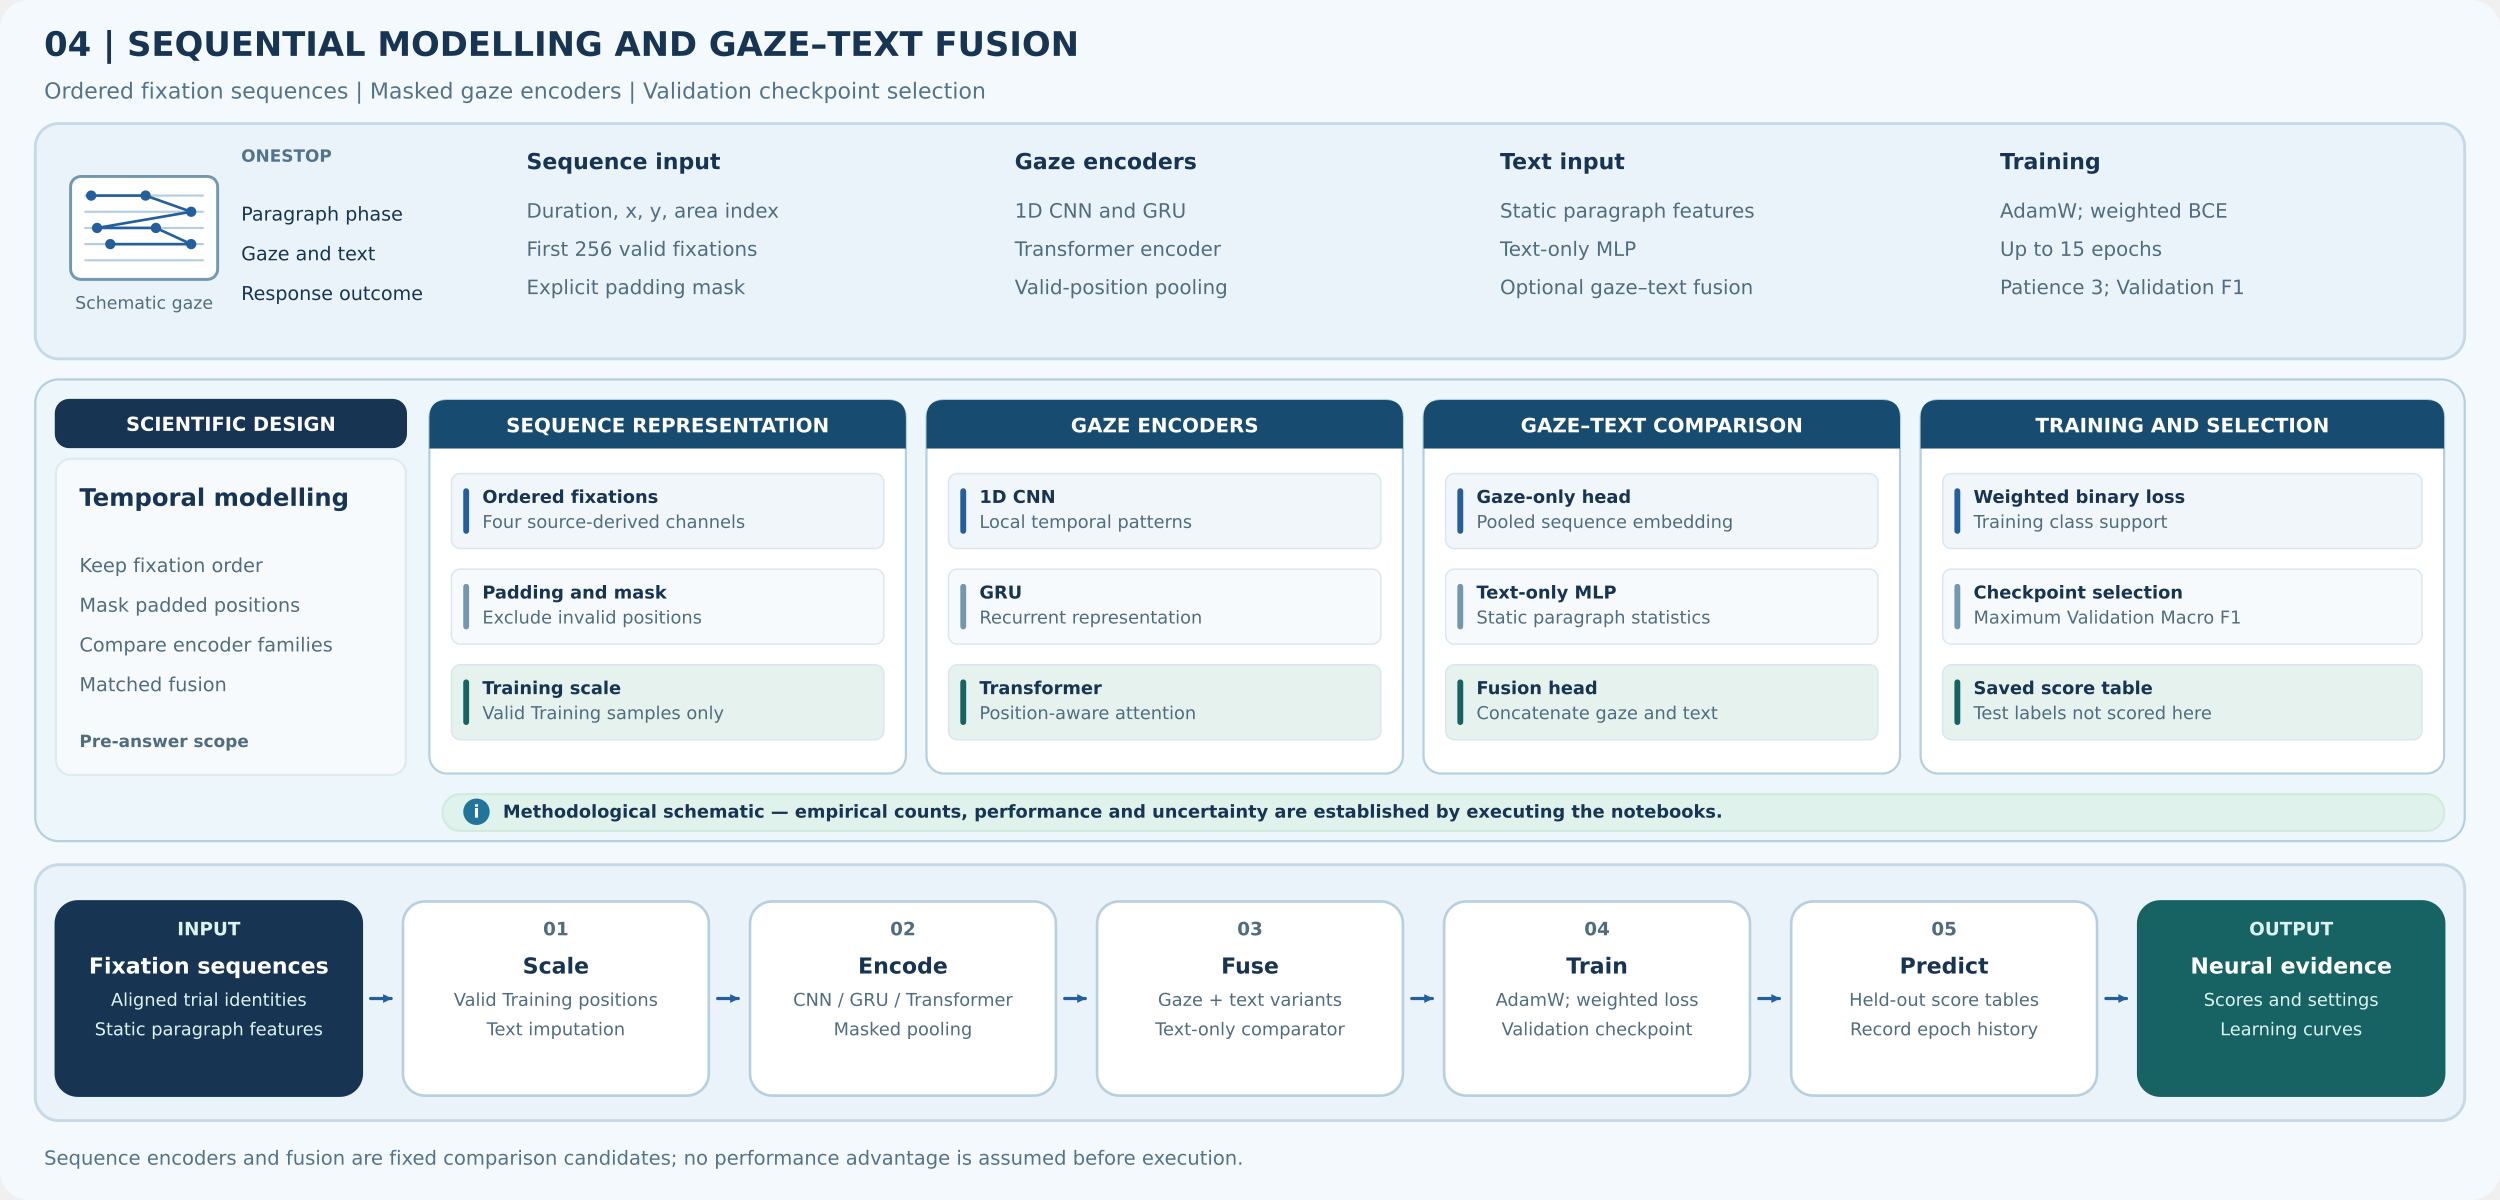
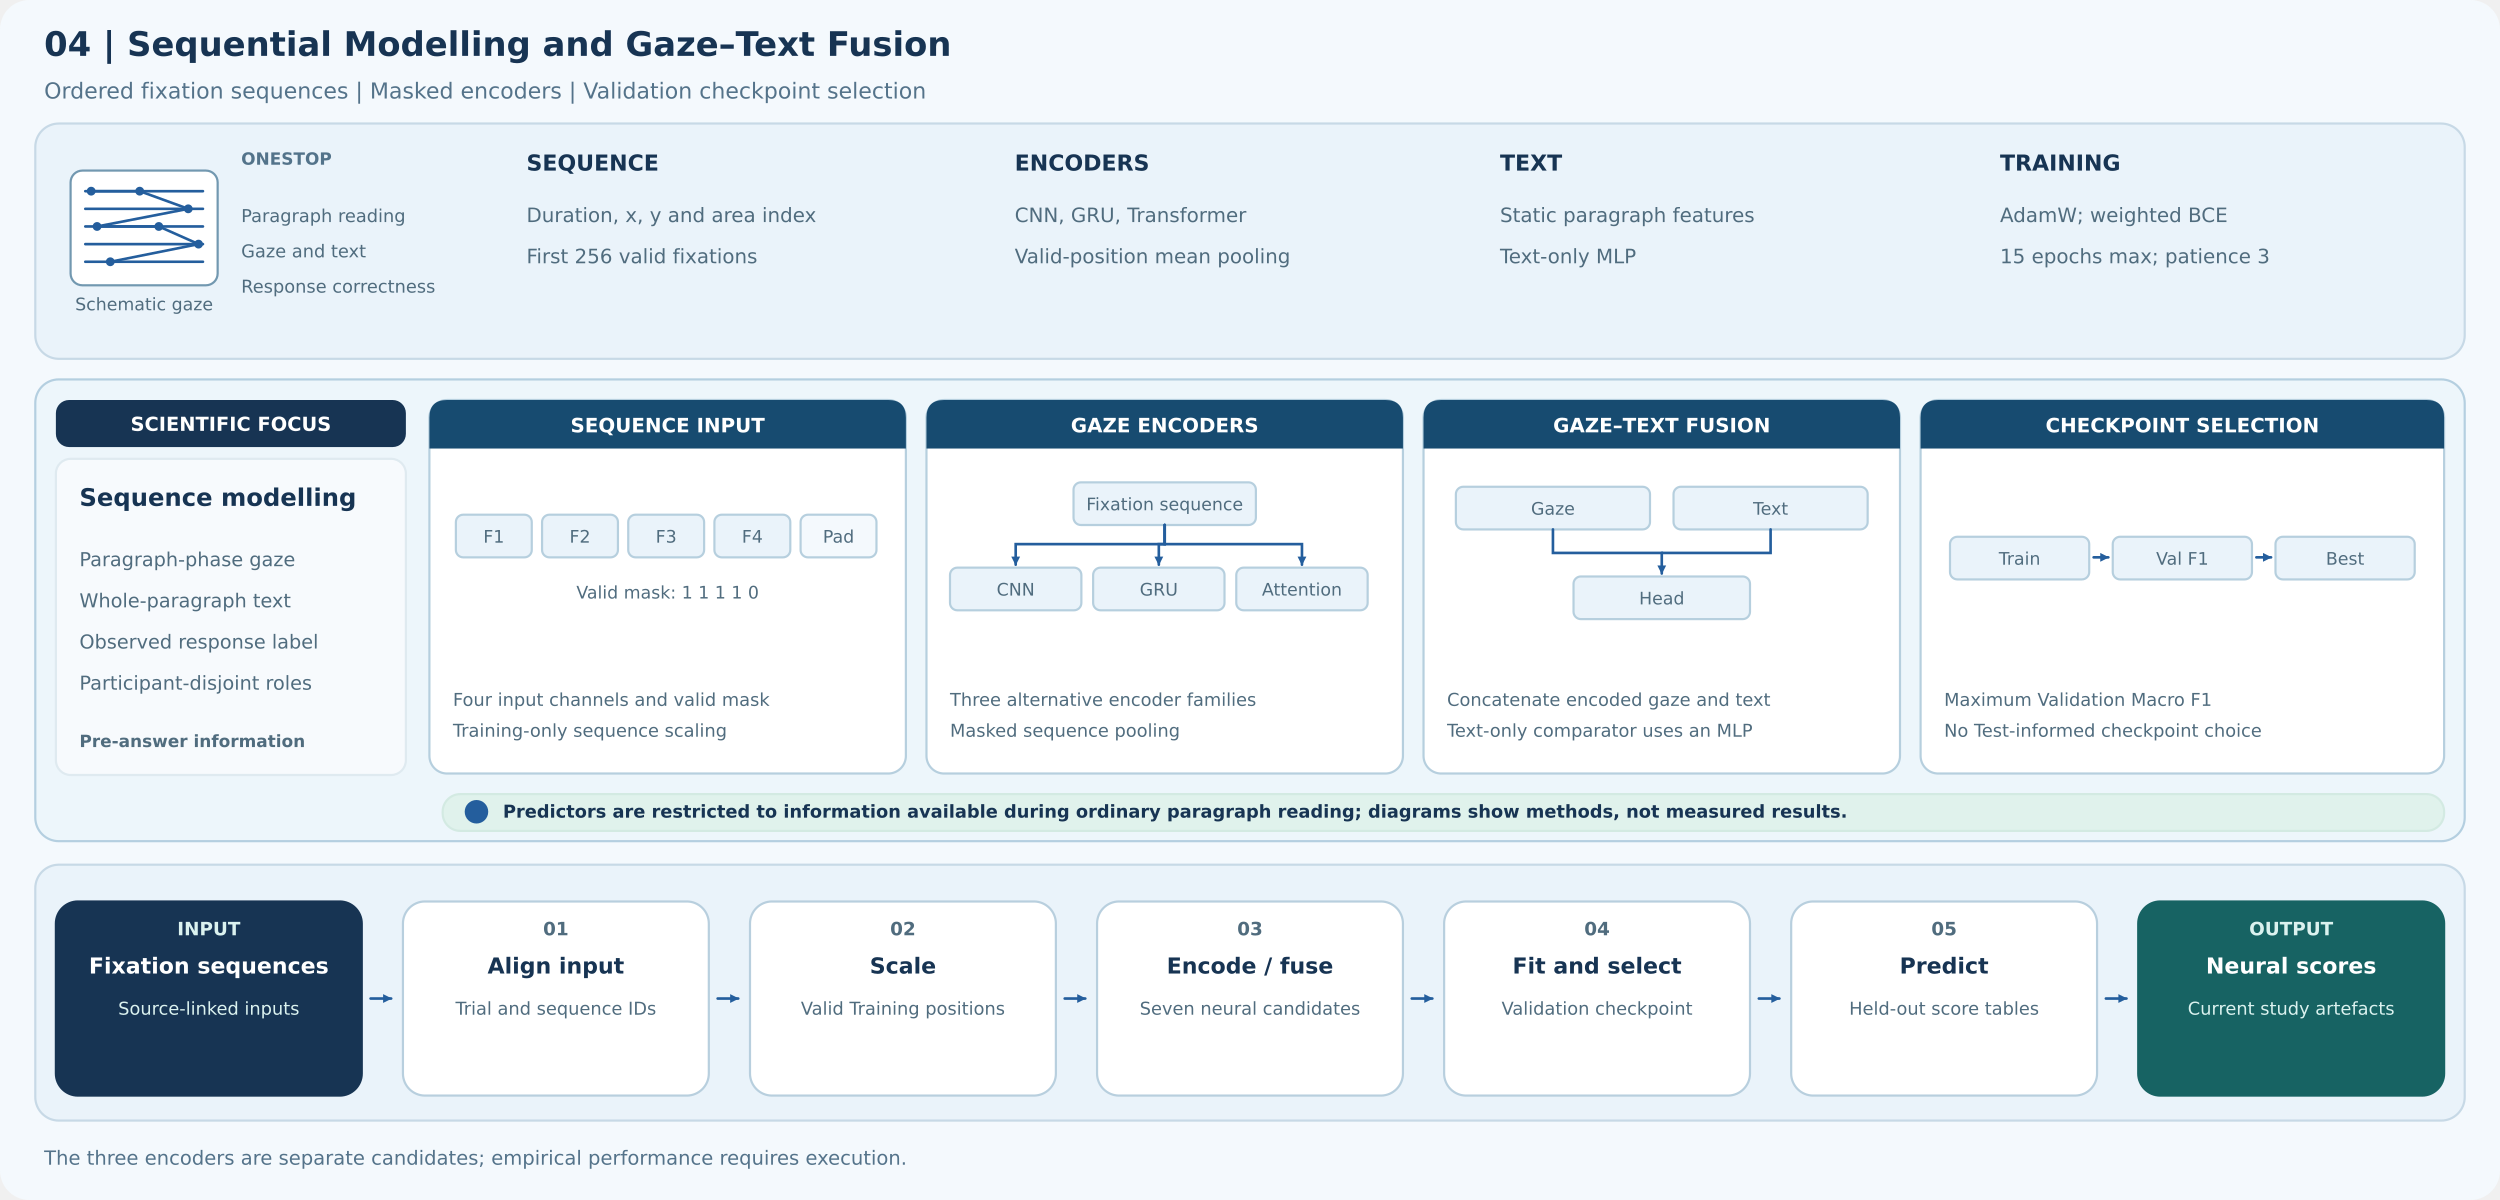
<svg xmlns="http://www.w3.org/2000/svg" width="1700" height="816" viewBox="0 0 1700 816" role="img" aria-labelledby="title desc">
  <defs>
    <marker id="arr" markerUnits="userSpaceOnUse" markerWidth="6" markerHeight="6" refX="5.5" refY="3" orient="auto">
      <path d="M0 0 L6 3 L0 6 Z" fill="#245E9D" />
    </marker>
  </defs>
-   <style>text{font-family:DejaVu Sans,Arial,sans-serif}.title{font-size:23px;font-weight:700;fill:#173453}.sub{font-size:15px;fill:#54738A}.source{font-size:11.5px;font-weight:700;fill:#53738A}.source-label{font-size:13px;fill:#173453}.context{font-size:15px;font-weight:700;fill:#173453}.context-body{font-size:13.5px;fill:#506C7E}.section{font-size:13.2px;font-weight:700;fill:#FFFFFF}.focus{font-size:16.5px;font-weight:700;fill:#173453}.focus-body{font-size:13.1px;fill:#506C7E}.qual{font-size:11.5px;font-weight:700;fill:#506C7E}.panel{font-size:13.5px;font-weight:700;fill:#FFFFFF}.body{font-size:12.1px;fill:#506C7E}.chart{font-size:11.8px;fill:#506C7E}.note{font-size:12.1px;font-weight:700;fill:#173453}.node-id{font-size:12.5px;font-weight:700;fill:#506C7E}.node-title{font-size:15px;font-weight:700;fill:#173453}.node-body{font-size:12.1px;fill:#506C7E}.terminal-id{font-size:12.5px;font-weight:700;fill:#DBF2EF}.terminal-title{font-size:15px;font-weight:700;fill:#FFFFFF}.terminal-body{font-size:12.1px;fill:#DBF2EF}.footer{font-size:13.3px;fill:#54738A}</style>
+   <style>text{font-family:DejaVu Sans,Arial,sans-serif}.title{font-size:23px;font-weight:700;fill:#173453}.sub{font-size:15px;fill:#54738A}.source{font-size:11.5px;font-weight:700;fill:#53738A}.context{font-size:15px;font-weight:700;fill:#173453}.context-body{font-size:13.5px;fill:#506C7E}.section{font-size:13.2px;font-weight:700;fill:#FFFFFF}.focus{font-size:16.5px;font-weight:700;fill:#173453}.focus-body{font-size:13.1px;fill:#506C7E}.qual{font-size:11.5px;font-weight:700;fill:#506C7E}.panel{font-size:13.5px;font-weight:700;fill:#FFFFFF}.body{font-size:12.1px;fill:#506C7E}.chart{font-size:11.8px;fill:#506C7E}.note{font-size:12.1px;font-weight:700;fill:#173453}.node-id{font-size:12.5px;font-weight:700;fill:#506C7E}.node-title{font-size:15px;font-weight:700;fill:#173453}.node-body{font-size:12.1px;fill:#506C7E}.terminal-id{font-size:12.5px;font-weight:700;fill:#DBF2EF}.terminal-title{font-size:15px;font-weight:700;fill:#FFFFFF}.terminal-body{font-size:12.1px;fill:#DBF2EF}.footer{font-size:13.3px;fill:#54738A}</style>
  <rect x="0" y="0" width="1700" height="816" rx="20" fill="#F4F9FD" stroke="none" stroke-width="1.5" />
  <g id="band-0-header">
-     <text x="30" y="38" class="title" text-anchor="start">04 | SEQUENTIAL MODELLING AND GAZE–TEXT FUSION</text>
-     <text x="30" y="67" class="sub" text-anchor="start">Ordered fixation sequences | Masked gaze encoders | Validation checkpoint selection</text>
+     <text x="30" y="38" class="title" text-anchor="start">04 | Sequential Modelling and Gaze–Text Fusion</text>
+     <text x="30" y="67" class="sub" text-anchor="start">Ordered fixation sequences | Masked encoders | Validation checkpoint selection</text>
  </g>
  <g id="band-1-context">
-     <rect x="24" y="84" width="1652" height="160" rx="16" fill="#EAF3FA" stroke="#C7D9E6" stroke-width="2" />
+     <rect x="24" y="84" width="1652" height="160" rx="16" fill="#EAF3FA" stroke="#C7D9E6" stroke-width="1.5" />
    <g id="source">
-       <rect x="48" y="120" width="100" height="70" rx="7" fill="#FFFFFF" stroke="#7298B0" stroke-width="2" />
-       <path d="M58 133H138" fill="none" stroke="#B6CFDE" stroke-width="1.5" stroke-linecap="round" stroke-linejoin="round" />
-       <path d="M58 144H138" fill="none" stroke="#B6CFDE" stroke-width="1.5" stroke-linecap="round" stroke-linejoin="round" />
-       <path d="M58 155H138" fill="none" stroke="#B6CFDE" stroke-width="1.5" stroke-linecap="round" stroke-linejoin="round" />
-       <path d="M58 166H138" fill="none" stroke="#B6CFDE" stroke-width="1.5" stroke-linecap="round" stroke-linejoin="round" />
-       <path d="M58 177H138" fill="none" stroke="#B6CFDE" stroke-width="1.5" stroke-linecap="round" stroke-linejoin="round" />
-       <path d="M62 133L99 133L130 144L66 155L106 155L130 166L75 166" fill="none" stroke="#245E9D" stroke-width="1.8" stroke-linecap="round" stroke-linejoin="round" />
-       <circle cx="62" cy="133" r="3.5" fill="#245E9D" />
-       <circle cx="99" cy="133" r="3.5" fill="#245E9D" />
-       <circle cx="130" cy="144" r="3.5" fill="#245E9D" />
-       <circle cx="66" cy="155" r="3.5" fill="#245E9D" />
-       <circle cx="106" cy="155" r="3.5" fill="#245E9D" />
-       <circle cx="130" cy="166" r="3.5" fill="#245E9D" />
-       <circle cx="75" cy="166" r="3.5" fill="#245E9D" />
-       <text x="98" y="210" class="chart" text-anchor="middle">Schematic gaze</text>
-       <text x="164" y="110" class="source" text-anchor="start">ONESTOP</text>
-       <text x="164" y="150" class="source-label" text-anchor="start">Paragraph phase</text>
-       <text x="164" y="177" class="source-label" text-anchor="start">Gaze and text</text>
-       <text x="164" y="204" class="source-label" text-anchor="start">Response outcome</text>
+       <rect x="48" y="116" width="100" height="78" rx="8" fill="#FFFFFF" stroke="#7298B0" stroke-width="1.5" />
+       <path d="M58 130H138" stroke="#245E9D" stroke-width="1.8" fill="none" stroke-linecap="round" />
+       <path d="M58 142H138" stroke="#245E9D" stroke-width="1.8" fill="none" stroke-linecap="round" />
+       <path d="M58 154H138" stroke="#245E9D" stroke-width="1.8" fill="none" stroke-linecap="round" />
+       <path d="M58 166H138" stroke="#245E9D" stroke-width="1.8" fill="none" stroke-linecap="round" />
+       <path d="M58 178H138" stroke="#245E9D" stroke-width="1.8" fill="none" stroke-linecap="round" />
+       <path d="M62 130L95 130L128 142L66 154L108 154L135 166L75 178" stroke="#245E9D" stroke-width="1.8" fill="none" stroke-linecap="round" />
+       <circle cx="62" cy="130" r="3" fill="#245E9D" />
+       <circle cx="95" cy="130" r="3" fill="#245E9D" />
+       <circle cx="128" cy="142" r="3" fill="#245E9D" />
+       <circle cx="66" cy="154" r="3" fill="#245E9D" />
+       <circle cx="108" cy="154" r="3" fill="#245E9D" />
+       <circle cx="135" cy="166" r="3" fill="#245E9D" />
+       <circle cx="75" cy="178" r="3" fill="#245E9D" />
+       <text x="98" y="211" class="chart" text-anchor="middle">Schematic gaze</text>
+       <text x="164" y="112" class="source" text-anchor="start">ONESTOP</text>
+       <text x="164" y="151" class="body" text-anchor="start">Paragraph reading</text>
+       <text x="164" y="175" class="body" text-anchor="start">Gaze and text</text>
+       <text x="164" y="199" class="body" text-anchor="start">Response correctness</text>
    </g>
    <g id="context-module-1">
-       <text x="358" y="115" class="context" text-anchor="start">Sequence input</text>
-       <text x="358" y="148" class="context-body" text-anchor="start">Duration, x, y, area index</text>
-       <text x="358" y="174" class="context-body" text-anchor="start">First 256 valid fixations</text>
-       <text x="358" y="200" class="context-body" text-anchor="start">Explicit padding mask</text>
+       <text x="358" y="116" class="context" text-anchor="start">SEQUENCE</text>
+       <text x="358" y="151" class="context-body" text-anchor="start">Duration, x, y and area index</text>
+       <text x="358" y="179" class="context-body" text-anchor="start">First 256 valid fixations</text>
    </g>
    <g id="context-module-2">
-       <text x="690" y="115" class="context" text-anchor="start">Gaze encoders</text>
-       <text x="690" y="148" class="context-body" text-anchor="start">1D CNN and GRU</text>
-       <text x="690" y="174" class="context-body" text-anchor="start">Transformer encoder</text>
-       <text x="690" y="200" class="context-body" text-anchor="start">Valid-position pooling</text>
+       <text x="690" y="116" class="context" text-anchor="start">ENCODERS</text>
+       <text x="690" y="151" class="context-body" text-anchor="start">CNN, GRU, Transformer</text>
+       <text x="690" y="179" class="context-body" text-anchor="start">Valid-position mean pooling</text>
    </g>
    <g id="context-module-3">
-       <text x="1020" y="115" class="context" text-anchor="start">Text input</text>
-       <text x="1020" y="148" class="context-body" text-anchor="start">Static paragraph features</text>
-       <text x="1020" y="174" class="context-body" text-anchor="start">Text-only MLP</text>
-       <text x="1020" y="200" class="context-body" text-anchor="start">Optional gaze–text fusion</text>
+       <text x="1020" y="116" class="context" text-anchor="start">TEXT</text>
+       <text x="1020" y="151" class="context-body" text-anchor="start">Static paragraph features</text>
+       <text x="1020" y="179" class="context-body" text-anchor="start">Text-only MLP</text>
    </g>
    <g id="context-module-4">
-       <text x="1360" y="115" class="context" text-anchor="start">Training</text>
-       <text x="1360" y="148" class="context-body" text-anchor="start">AdamW; weighted BCE</text>
-       <text x="1360" y="174" class="context-body" text-anchor="start">Up to 15 epochs</text>
-       <text x="1360" y="200" class="context-body" text-anchor="start">Patience 3; Validation F1</text>
+       <text x="1360" y="116" class="context" text-anchor="start">TRAINING</text>
+       <text x="1360" y="151" class="context-body" text-anchor="start">AdamW; weighted BCE</text>
+       <text x="1360" y="179" class="context-body" text-anchor="start">15 epochs max; patience 3</text>
    </g>
  </g>
  <g id="band-2-analysis">
    <rect x="24" y="258" width="1652" height="314" rx="16" fill="#EDF6FB" stroke="#B4CFE0" stroke-width="1.5" />
    <g id="focus">
-       <rect x="38" y="272" width="238" height="32" rx="9" fill="#173453" stroke="#173453" stroke-width="1.5" />
-       <text x="157" y="293" class="section" text-anchor="middle">SCIENTIFIC DESIGN</text>
+       <rect x="38" y="272" width="238" height="32" rx="9" fill="#173453" stroke="none" stroke-width="1.5" />
+       <text x="157" y="293" class="section" text-anchor="middle">SCIENTIFIC FOCUS</text>
      <rect x="38" y="312" width="238" height="215" rx="10" fill="#F7FAFD" stroke="#DFEAF0" stroke-width="1.5" />
-       <text x="54" y="344" class="focus" text-anchor="start">Temporal modelling</text>
-       <text x="54" y="389" class="focus-body" text-anchor="start">Keep fixation order</text>
-       <text x="54" y="416" class="focus-body" text-anchor="start">Mask padded positions</text>
-       <text x="54" y="443" class="focus-body" text-anchor="start">Compare encoder families</text>
-       <text x="54" y="470" class="focus-body" text-anchor="start">Matched fusion</text>
-       <text x="54" y="508" class="qual" text-anchor="start">Pre-answer scope</text>
+       <text x="54" y="344" class="focus" text-anchor="start">Sequence modelling</text>
+       <text x="54" y="385" class="focus-body" text-anchor="start">Paragraph-phase gaze</text>
+       <text x="54" y="413" class="focus-body" text-anchor="start">Whole-paragraph text</text>
+       <text x="54" y="441" class="focus-body" text-anchor="start">Observed response label</text>
+       <text x="54" y="469" class="focus-body" text-anchor="start">Participant-disjoint roles</text>
+       <text x="54" y="508" class="qual" text-anchor="start">Pre-answer information</text>
    </g>
    <g id="evidence-panel-1">
      <rect id="evidence-card-1" x="292" y="272" width="324" height="254" rx="12" fill="#FFFFFF" stroke="#B6CFDE" stroke-width="1.5" />
      <path d="M292 284 Q292 272 304 272 H604 Q616 272 616 284 V305 H292 Z" fill="#174B70" />
-       <text x="454" y="294" class="panel" text-anchor="middle">SEQUENCE REPRESENTATION</text>
-       <rect x="307" y="322" width="294" height="51" rx="6" fill="#F0F6FA" stroke="#D9E6EF" stroke-width="1" />
-       <rect x="315" y="332" width="4" height="31" rx="2" fill="#245E9D" stroke="none" stroke-width="1.5" />
-       <text x="328" y="342" class="note" text-anchor="start">Ordered fixations</text>
-       <text x="328" y="359" class="body" text-anchor="start">Four source-derived channels</text>
-       <rect x="307" y="387" width="294" height="51" rx="6" fill="#F7FAFD" stroke="#D9E6EF" stroke-width="1" />
-       <rect x="315" y="397" width="4" height="31" rx="2" fill="#7298B0" stroke="none" stroke-width="1.5" />
-       <text x="328" y="407" class="note" text-anchor="start">Padding and mask</text>
-       <text x="328" y="424" class="body" text-anchor="start">Exclude invalid positions</text>
-       <rect x="307" y="452" width="294" height="51" rx="6" fill="#E5F2ED" stroke="#D9E6EF" stroke-width="1" />
-       <rect x="315" y="462" width="4" height="31" rx="2" fill="#176363" stroke="none" stroke-width="1.5" />
-       <text x="328" y="472" class="note" text-anchor="start">Training scale</text>
-       <text x="328" y="489" class="body" text-anchor="start">Valid Training samples only</text>
+       <text x="454" y="294" class="panel" text-anchor="middle">SEQUENCE INPUT</text>
+       <g data-diagram="sequence" aria-label="Methodological schematic">
+         <rect x="310" y="350" width="51.6" height="29" rx="5" fill="#EAF3FA" stroke="#B6CFDE" stroke-width="1.5" />
+         <text x="335.8" y="369" class="chart" text-anchor="middle">F1</text>
+         <rect x="368.6" y="350" width="51.6" height="29" rx="5" fill="#EAF3FA" stroke="#B6CFDE" stroke-width="1.5" />
+         <text x="394.4" y="369" class="chart" text-anchor="middle">F2</text>
+         <rect x="427.2" y="350" width="51.6" height="29" rx="5" fill="#EAF3FA" stroke="#B6CFDE" stroke-width="1.5" />
+         <text x="453" y="369" class="chart" text-anchor="middle">F3</text>
+         <rect x="485.8" y="350" width="51.6" height="29" rx="5" fill="#EAF3FA" stroke="#B6CFDE" stroke-width="1.5" />
+         <text x="511.6" y="369" class="chart" text-anchor="middle">F4</text>
+         <rect x="544.4" y="350" width="51.6" height="29" rx="5" fill="#F4F9FD" stroke="#B6CFDE" stroke-width="1.5" />
+         <text x="570.2" y="369" class="chart" text-anchor="middle">Pad</text>
+         <text x="454" y="407" class="chart" text-anchor="middle">Valid mask: 1  1  1  1  0</text>
+       </g>
+       <text x="308" y="480" class="body" text-anchor="start">Four input channels and valid mask</text>
+       <text x="308" y="501" class="body" text-anchor="start">Training-only sequence scaling</text>
    </g>
    <g id="evidence-panel-2">
      <rect id="evidence-card-2" x="630" y="272" width="324" height="254" rx="12" fill="#FFFFFF" stroke="#B6CFDE" stroke-width="1.5" />
      <path d="M630 284 Q630 272 642 272 H942 Q954 272 954 284 V305 H630 Z" fill="#174B70" />
      <text x="792" y="294" class="panel" text-anchor="middle">GAZE ENCODERS</text>
-       <rect x="645" y="322" width="294" height="51" rx="6" fill="#F0F6FA" stroke="#D9E6EF" stroke-width="1" />
-       <rect x="653" y="332" width="4" height="31" rx="2" fill="#245E9D" stroke="none" stroke-width="1.5" />
-       <text x="666" y="342" class="note" text-anchor="start">1D CNN</text>
-       <text x="666" y="359" class="body" text-anchor="start">Local temporal patterns</text>
-       <rect x="645" y="387" width="294" height="51" rx="6" fill="#F7FAFD" stroke="#D9E6EF" stroke-width="1" />
-       <rect x="653" y="397" width="4" height="31" rx="2" fill="#7298B0" stroke="none" stroke-width="1.5" />
-       <text x="666" y="407" class="note" text-anchor="start">GRU</text>
-       <text x="666" y="424" class="body" text-anchor="start">Recurrent representation</text>
-       <rect x="645" y="452" width="294" height="51" rx="6" fill="#E5F2ED" stroke="#D9E6EF" stroke-width="1" />
-       <rect x="653" y="462" width="4" height="31" rx="2" fill="#176363" stroke="none" stroke-width="1.5" />
-       <text x="666" y="472" class="note" text-anchor="start">Transformer</text>
-       <text x="666" y="489" class="body" text-anchor="start">Position-aware attention</text>
+       <g data-diagram="branch" aria-label="Methodological schematic">
+         <rect x="730" y="328" width="124" height="29" rx="5" fill="#EAF3FA" stroke="#B6CFDE" stroke-width="1.5" />
+         <text x="792" y="347" class="chart" text-anchor="middle">Fixation sequence</text>
+         <path d="M792 357V370H690.667V384" stroke="#245E9D" stroke-width="1.8" fill="none" stroke-linecap="round" marker-end="url(#arr)" />
+         <rect x="646" y="386" width="89.333" height="29" rx="5" fill="#EAF3FA" stroke="#B6CFDE" stroke-width="1.5" />
+         <text x="690.667" y="405" class="chart" text-anchor="middle">CNN</text>
+         <path d="M792 357V370H788V384" stroke="#245E9D" stroke-width="1.8" fill="none" stroke-linecap="round" marker-end="url(#arr)" />
+         <rect x="743.333" y="386" width="89.333" height="29" rx="5" fill="#EAF3FA" stroke="#B6CFDE" stroke-width="1.5" />
+         <text x="788" y="405" class="chart" text-anchor="middle">GRU</text>
+         <path d="M792 357V370H885.333V384" stroke="#245E9D" stroke-width="1.8" fill="none" stroke-linecap="round" marker-end="url(#arr)" />
+         <rect x="840.667" y="386" width="89.333" height="29" rx="5" fill="#EAF3FA" stroke="#B6CFDE" stroke-width="1.5" />
+         <text x="885.333" y="405" class="chart" text-anchor="middle">Attention</text>
+       </g>
+       <text x="646" y="480" class="body" text-anchor="start">Three alternative encoder families</text>
+       <text x="646" y="501" class="body" text-anchor="start">Masked sequence pooling</text>
    </g>
    <g id="evidence-panel-3">
      <rect id="evidence-card-3" x="968" y="272" width="324" height="254" rx="12" fill="#FFFFFF" stroke="#B6CFDE" stroke-width="1.5" />
      <path d="M968 284 Q968 272 980 272 H1280 Q1292 272 1292 284 V305 H968 Z" fill="#174B70" />
-       <text x="1130" y="294" class="panel" text-anchor="middle">GAZE–TEXT COMPARISON</text>
-       <rect x="983" y="322" width="294" height="51" rx="6" fill="#F0F6FA" stroke="#D9E6EF" stroke-width="1" />
-       <rect x="991" y="332" width="4" height="31" rx="2" fill="#245E9D" stroke="none" stroke-width="1.5" />
-       <text x="1004" y="342" class="note" text-anchor="start">Gaze-only head</text>
-       <text x="1004" y="359" class="body" text-anchor="start">Pooled sequence embedding</text>
-       <rect x="983" y="387" width="294" height="51" rx="6" fill="#F7FAFD" stroke="#D9E6EF" stroke-width="1" />
-       <rect x="991" y="397" width="4" height="31" rx="2" fill="#7298B0" stroke="none" stroke-width="1.5" />
-       <text x="1004" y="407" class="note" text-anchor="start">Text-only MLP</text>
-       <text x="1004" y="424" class="body" text-anchor="start">Static paragraph statistics</text>
-       <rect x="983" y="452" width="294" height="51" rx="6" fill="#E5F2ED" stroke="#D9E6EF" stroke-width="1" />
-       <rect x="991" y="462" width="4" height="31" rx="2" fill="#176363" stroke="none" stroke-width="1.5" />
-       <text x="1004" y="472" class="note" text-anchor="start">Fusion head</text>
-       <text x="1004" y="489" class="body" text-anchor="start">Concatenate gaze and text</text>
+       <text x="1130" y="294" class="panel" text-anchor="middle">GAZE–TEXT FUSION</text>
+       <g data-diagram="join" aria-label="Methodological schematic">
+         <rect x="990" y="331" width="132" height="29" rx="5" fill="#EAF3FA" stroke="#B6CFDE" stroke-width="1.5" />
+         <text x="1056" y="350" class="chart" text-anchor="middle">Gaze</text>
+         <rect x="1138" y="331" width="132" height="29" rx="5" fill="#EAF3FA" stroke="#B6CFDE" stroke-width="1.5" />
+         <text x="1204" y="350" class="chart" text-anchor="middle">Text</text>
+         <path d="M1056 360V376H1130V390" stroke="#245E9D" stroke-width="1.8" fill="none" stroke-linecap="round" marker-end="url(#arr)" />
+         <path d="M1204 360V376H1130" stroke="#245E9D" stroke-width="1.8" fill="none" stroke-linecap="round" />
+         <rect x="1070" y="392" width="120" height="29" rx="5" fill="#EAF3FA" stroke="#B6CFDE" stroke-width="1.5" />
+         <text x="1130" y="411" class="chart" text-anchor="middle">Head</text>
+       </g>
+       <text x="984" y="480" class="body" text-anchor="start">Concatenate encoded gaze and text</text>
+       <text x="984" y="501" class="body" text-anchor="start">Text-only comparator uses an MLP</text>
    </g>
    <g id="evidence-panel-4">
      <rect id="evidence-card-4" x="1306" y="272" width="356" height="254" rx="12" fill="#FFFFFF" stroke="#B6CFDE" stroke-width="1.5" />
      <path d="M1306 284 Q1306 272 1318 272 H1650 Q1662 272 1662 284 V305 H1306 Z" fill="#174B70" />
-       <text x="1484" y="294" class="panel" text-anchor="middle">TRAINING AND SELECTION</text>
-       <rect x="1321" y="322" width="326" height="51" rx="6" fill="#F0F6FA" stroke="#D9E6EF" stroke-width="1" />
-       <rect x="1329" y="332" width="4" height="31" rx="2" fill="#245E9D" stroke="none" stroke-width="1.5" />
-       <text x="1342" y="342" class="note" text-anchor="start">Weighted binary loss</text>
-       <text x="1342" y="359" class="body" text-anchor="start">Training class support</text>
-       <rect x="1321" y="387" width="326" height="51" rx="6" fill="#F7FAFD" stroke="#D9E6EF" stroke-width="1" />
-       <rect x="1329" y="397" width="4" height="31" rx="2" fill="#7298B0" stroke="none" stroke-width="1.5" />
-       <text x="1342" y="407" class="note" text-anchor="start">Checkpoint selection</text>
-       <text x="1342" y="424" class="body" text-anchor="start">Maximum Validation Macro F1</text>
-       <rect x="1321" y="452" width="326" height="51" rx="6" fill="#E5F2ED" stroke="#D9E6EF" stroke-width="1" />
-       <rect x="1329" y="462" width="4" height="31" rx="2" fill="#176363" stroke="none" stroke-width="1.5" />
-       <text x="1342" y="472" class="note" text-anchor="start">Saved score table</text>
-       <text x="1342" y="489" class="body" text-anchor="start">Test labels not scored here</text>
+       <text x="1484" y="294" class="panel" text-anchor="middle">CHECKPOINT SELECTION</text>
+       <g data-diagram="flow" aria-label="Methodological schematic">
+         <rect x="1326" y="365" width="94.667" height="29" rx="5" fill="#EAF3FA" stroke="#B6CFDE" stroke-width="1.5" />
+         <text x="1373.333" y="384" class="chart" text-anchor="middle">Train</text>
+         <path d="M1423.667 379H1433.667" stroke="#245E9D" stroke-width="1.8" fill="none" stroke-linecap="round" marker-end="url(#arr)" />
+         <rect x="1436.667" y="365" width="94.667" height="29" rx="5" fill="#EAF3FA" stroke="#B6CFDE" stroke-width="1.5" />
+         <text x="1484" y="384" class="chart" text-anchor="middle">Val F1</text>
+         <path d="M1534.333 379H1544.333" stroke="#245E9D" stroke-width="1.8" fill="none" stroke-linecap="round" marker-end="url(#arr)" />
+         <rect x="1547.333" y="365" width="94.667" height="29" rx="5" fill="#EAF3FA" stroke="#B6CFDE" stroke-width="1.5" />
+         <text x="1594.667" y="384" class="chart" text-anchor="middle">Best</text>
+       </g>
+       <text x="1322" y="480" class="body" text-anchor="start">Maximum Validation Macro F1</text>
+       <text x="1322" y="501" class="body" text-anchor="start">No Test-informed checkpoint choice</text>
    </g>
    <rect x="301" y="540" width="1361" height="25" rx="12" fill="#E0F2EC" stroke="#D3EAE2" stroke-width="1.5" />
-     <circle cx="324" cy="552" r="9" fill="#23749A" />
-     <text x="324" y="556" text-anchor="middle" style="font-size:12px;font-weight:700;fill:white">i</text>
-     <text x="342" y="556" class="note" text-anchor="start">Methodological schematic — empirical counts, performance and uncertainty are established by executing the notebooks.</text>
+     <circle cx="324" cy="552" r="8" fill="#245E9D" />
+     <text x="342" y="556" class="note" text-anchor="start">Predictors are restricted to information available during ordinary paragraph reading; diagrams show methods, not measured results.</text>
  </g>
  <g id="band-3-workflow">
-     <rect x="24" y="588" width="1652" height="174" rx="16" fill="#EAF3FA" stroke="#C7D9E6" stroke-width="2" />
+     <rect x="24" y="588" width="1652" height="174" rx="16" fill="#EAF3FA" stroke="#C7D9E6" stroke-width="1.5" />
    <g id="workflow-node-0">
-       <rect x="38" y="613" width="208" height="132" rx="15" fill="#173453" stroke="#173453" stroke-width="1.8" />
+       <rect x="38" y="613" width="208" height="132" rx="15" fill="#173453" stroke="#173453" stroke-width="1.5" />
      <text x="142" y="636" class="terminal-id" text-anchor="middle">INPUT</text>
      <text x="142" y="662" class="terminal-title" text-anchor="middle">Fixation sequences</text>
-       <text x="142" y="684" class="terminal-body" text-anchor="middle">Aligned trial identities</text>
-       <text x="142" y="704" class="terminal-body" text-anchor="middle">Static paragraph features</text>
+       <text x="142" y="690" class="terminal-body" text-anchor="middle">Source-linked inputs</text>
    </g>
    <g id="workflow-node-1">
-       <rect x="274" y="613" width="208" height="132" rx="15" fill="#FFFFFF" stroke="#B8CFDE" stroke-width="1.8" />
+       <rect x="274" y="613" width="208" height="132" rx="15" fill="#FFFFFF" stroke="#B8CFDE" stroke-width="1.5" />
      <text x="378" y="636" class="node-id" text-anchor="middle">01</text>
-       <text x="378" y="662" class="node-title" text-anchor="middle">Scale</text>
-       <text x="378" y="684" class="node-body" text-anchor="middle">Valid Training positions</text>
-       <text x="378" y="704" class="node-body" text-anchor="middle">Text imputation</text>
+       <text x="378" y="662" class="node-title" text-anchor="middle">Align input</text>
+       <text x="378" y="690" class="node-body" text-anchor="middle">Trial and sequence IDs</text>
    </g>
    <g id="workflow-node-2">
-       <rect x="510" y="613" width="208" height="132" rx="15" fill="#FFFFFF" stroke="#B8CFDE" stroke-width="1.8" />
+       <rect x="510" y="613" width="208" height="132" rx="15" fill="#FFFFFF" stroke="#B8CFDE" stroke-width="1.5" />
      <text x="614" y="636" class="node-id" text-anchor="middle">02</text>
-       <text x="614" y="662" class="node-title" text-anchor="middle">Encode</text>
-       <text x="614" y="684" class="node-body" text-anchor="middle">CNN / GRU / Transformer</text>
-       <text x="614" y="704" class="node-body" text-anchor="middle">Masked pooling</text>
+       <text x="614" y="662" class="node-title" text-anchor="middle">Scale</text>
+       <text x="614" y="690" class="node-body" text-anchor="middle">Valid Training positions</text>
    </g>
    <g id="workflow-node-3">
-       <rect x="746" y="613" width="208" height="132" rx="15" fill="#FFFFFF" stroke="#B8CFDE" stroke-width="1.8" />
+       <rect x="746" y="613" width="208" height="132" rx="15" fill="#FFFFFF" stroke="#B8CFDE" stroke-width="1.5" />
      <text x="850" y="636" class="node-id" text-anchor="middle">03</text>
-       <text x="850" y="662" class="node-title" text-anchor="middle">Fuse</text>
-       <text x="850" y="684" class="node-body" text-anchor="middle">Gaze + text variants</text>
-       <text x="850" y="704" class="node-body" text-anchor="middle">Text-only comparator</text>
+       <text x="850" y="662" class="node-title" text-anchor="middle">Encode / fuse</text>
+       <text x="850" y="690" class="node-body" text-anchor="middle">Seven neural candidates</text>
    </g>
    <g id="workflow-node-4">
-       <rect x="982" y="613" width="208" height="132" rx="15" fill="#FFFFFF" stroke="#B8CFDE" stroke-width="1.8" />
+       <rect x="982" y="613" width="208" height="132" rx="15" fill="#FFFFFF" stroke="#B8CFDE" stroke-width="1.5" />
      <text x="1086" y="636" class="node-id" text-anchor="middle">04</text>
-       <text x="1086" y="662" class="node-title" text-anchor="middle">Train</text>
-       <text x="1086" y="684" class="node-body" text-anchor="middle">AdamW; weighted loss</text>
-       <text x="1086" y="704" class="node-body" text-anchor="middle">Validation checkpoint</text>
+       <text x="1086" y="662" class="node-title" text-anchor="middle">Fit and select</text>
+       <text x="1086" y="690" class="node-body" text-anchor="middle">Validation checkpoint</text>
    </g>
    <g id="workflow-node-5">
-       <rect x="1218" y="613" width="208" height="132" rx="15" fill="#FFFFFF" stroke="#B8CFDE" stroke-width="1.8" />
+       <rect x="1218" y="613" width="208" height="132" rx="15" fill="#FFFFFF" stroke="#B8CFDE" stroke-width="1.5" />
      <text x="1322" y="636" class="node-id" text-anchor="middle">05</text>
      <text x="1322" y="662" class="node-title" text-anchor="middle">Predict</text>
-       <text x="1322" y="684" class="node-body" text-anchor="middle">Held-out score tables</text>
-       <text x="1322" y="704" class="node-body" text-anchor="middle">Record epoch history</text>
+       <text x="1322" y="690" class="node-body" text-anchor="middle">Held-out score tables</text>
    </g>
    <g id="workflow-node-6">
-       <rect x="1454" y="613" width="208" height="132" rx="15" fill="#176363" stroke="#176363" stroke-width="1.8" />
+       <rect x="1454" y="613" width="208" height="132" rx="15" fill="#176363" stroke="#176363" stroke-width="1.5" />
      <text x="1558" y="636" class="terminal-id" text-anchor="middle">OUTPUT</text>
-       <text x="1558" y="662" class="terminal-title" text-anchor="middle">Neural evidence</text>
-       <text x="1558" y="684" class="terminal-body" text-anchor="middle">Scores and settings</text>
-       <text x="1558" y="704" class="terminal-body" text-anchor="middle">Learning curves</text>
+       <text x="1558" y="662" class="terminal-title" text-anchor="middle">Neural scores</text>
+       <text x="1558" y="690" class="terminal-body" text-anchor="middle">Current study artefacts</text>
    </g>
    <g id="connectors">
-       <path d="M252 679H266" stroke="#245E9D" stroke-width="2.2" stroke-linecap="round" marker-end="url(#arr)" />
-       <path d="M488 679H502" stroke="#245E9D" stroke-width="2.2" stroke-linecap="round" marker-end="url(#arr)" />
-       <path d="M724 679H738" stroke="#245E9D" stroke-width="2.2" stroke-linecap="round" marker-end="url(#arr)" />
-       <path d="M960 679H974" stroke="#245E9D" stroke-width="2.2" stroke-linecap="round" marker-end="url(#arr)" />
-       <path d="M1196 679H1210" stroke="#245E9D" stroke-width="2.2" stroke-linecap="round" marker-end="url(#arr)" />
-       <path d="M1432 679H1446" stroke="#245E9D" stroke-width="2.2" stroke-linecap="round" marker-end="url(#arr)" />
+       <path d="M252 679H266" stroke="#245E9D" stroke-width="1.8" fill="none" stroke-linecap="round" marker-end="url(#arr)" />
+       <path d="M488 679H502" stroke="#245E9D" stroke-width="1.8" fill="none" stroke-linecap="round" marker-end="url(#arr)" />
+       <path d="M724 679H738" stroke="#245E9D" stroke-width="1.8" fill="none" stroke-linecap="round" marker-end="url(#arr)" />
+       <path d="M960 679H974" stroke="#245E9D" stroke-width="1.8" fill="none" stroke-linecap="round" marker-end="url(#arr)" />
+       <path d="M1196 679H1210" stroke="#245E9D" stroke-width="1.8" fill="none" stroke-linecap="round" marker-end="url(#arr)" />
+       <path d="M1432 679H1446" stroke="#245E9D" stroke-width="1.8" fill="none" stroke-linecap="round" marker-end="url(#arr)" />
    </g>
  </g>
  <g id="band-4-summary">
-     <text x="30" y="792" class="footer" text-anchor="start">Sequence encoders and fusion are fixed comparison candidates; no performance advantage is assumed before execution.</text>
+     <text x="30" y="792" class="footer" text-anchor="start">The three encoders are separate candidates; empirical performance requires execution.</text>
  </g>
</svg>
